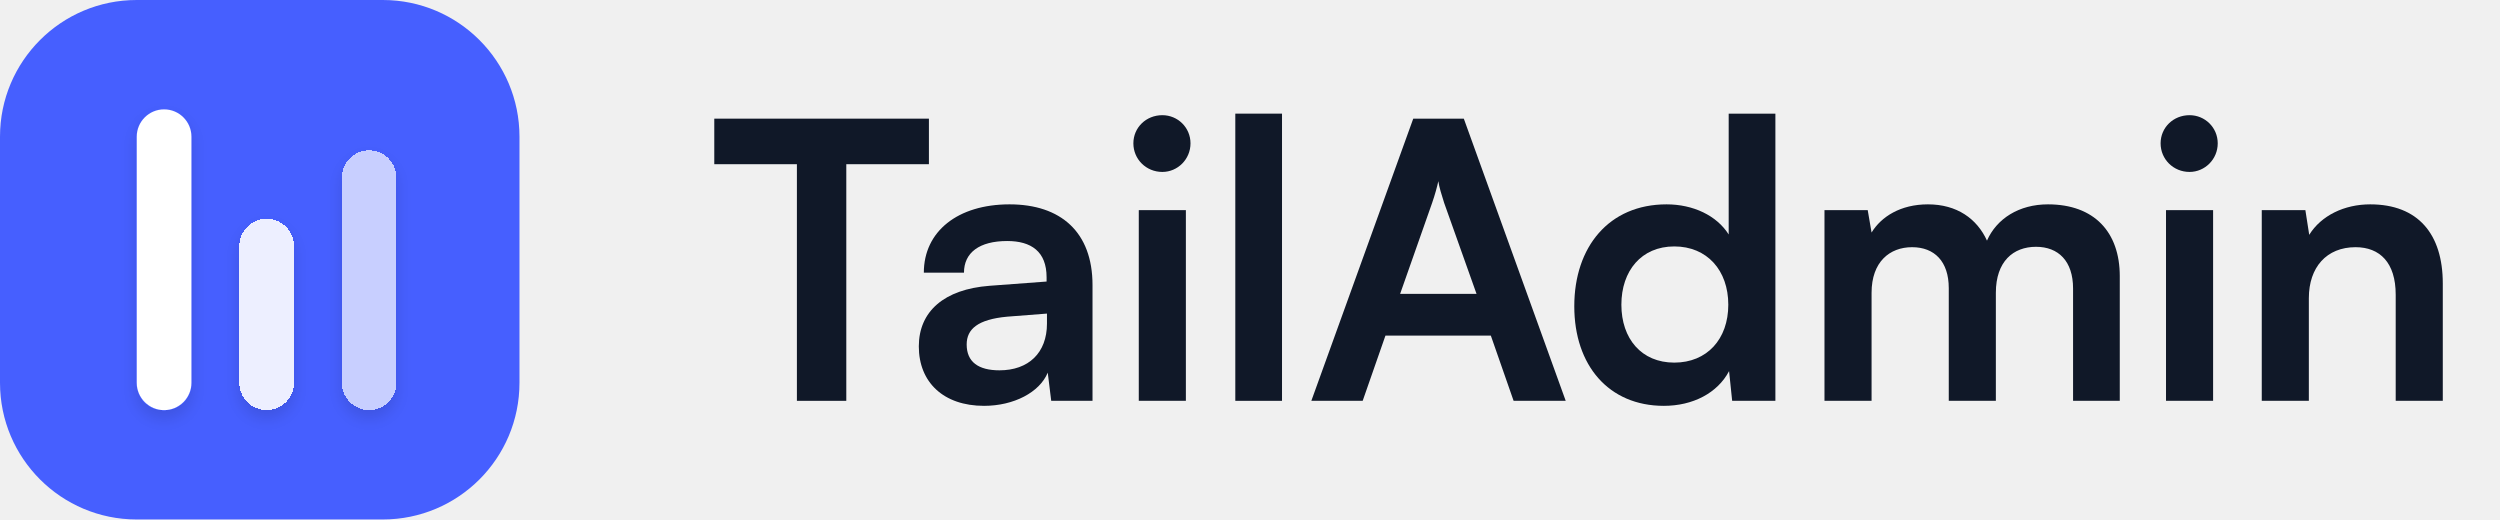
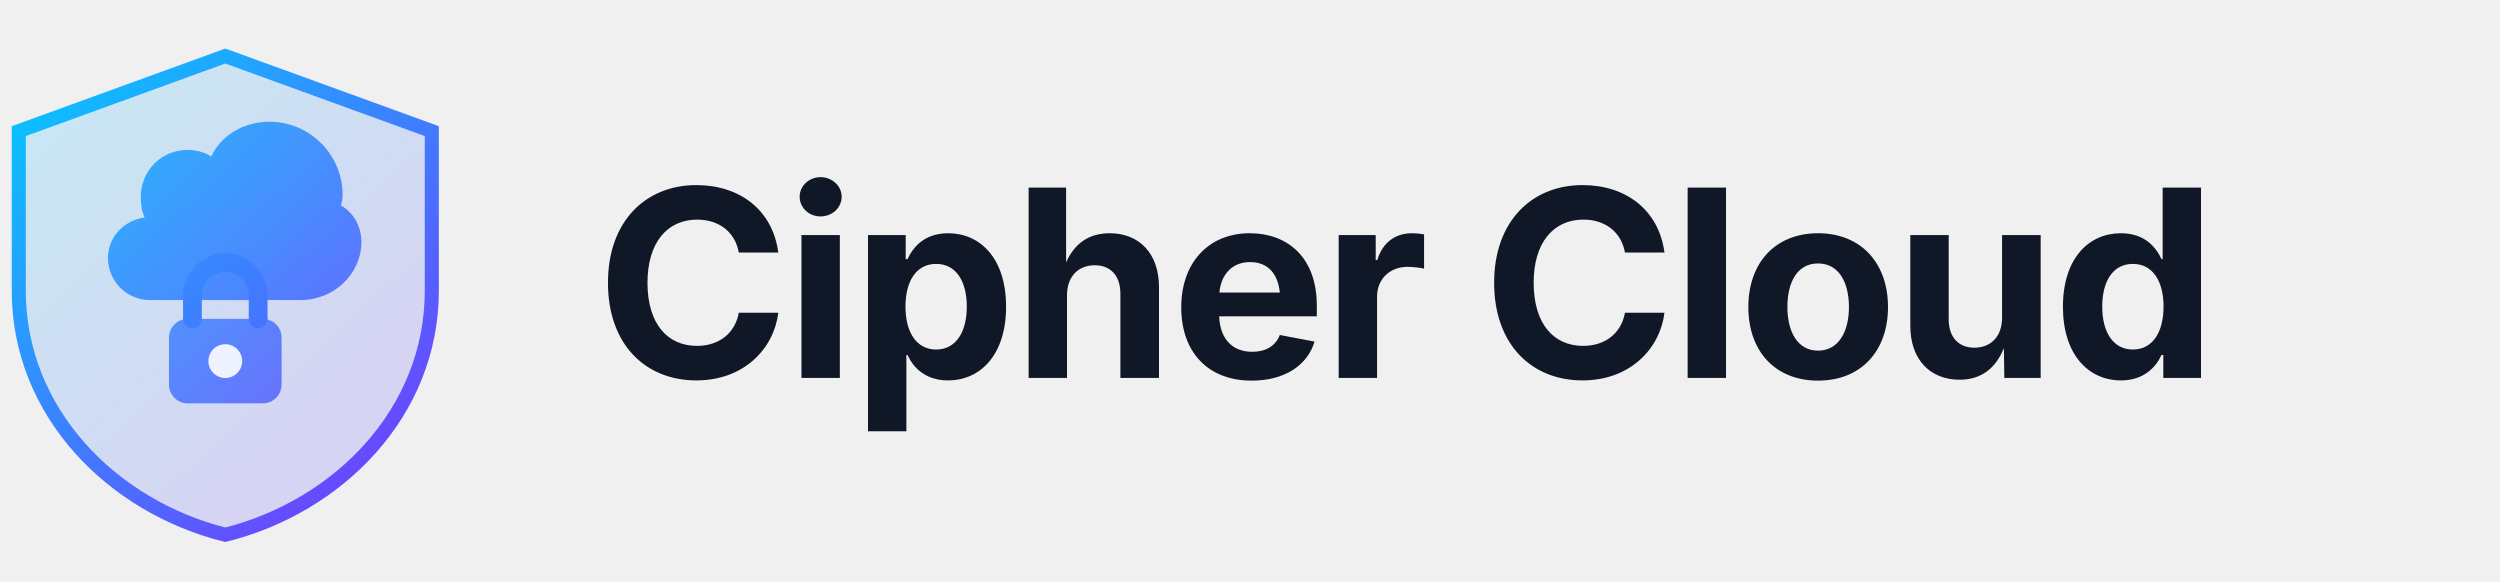
- <svg xmlns="http://www.w3.org/2000/svg" width="154" height="32" viewBox="0 0 154 32" fill="none">
-   <path d="M0 8.421C0 3.77 3.77 0 8.421 0H23.579C28.23 0 32 3.77 32 8.421V23.579C32 28.23 28.23 32 23.579 32H8.421C3.77 32 0 28.23 0 23.579V8.421Z" fill="#465FFF" />
-   <g filter="url(#filter0_d_1624_24907)">
-     <path d="M8.424 8.422C8.424 7.491 9.178 6.737 10.108 6.737V6.737C11.038 6.737 11.792 7.491 11.792 8.422V23.579C11.792 24.51 11.038 25.264 10.108 25.264V25.264C9.178 25.264 8.424 24.51 8.424 23.579V8.422Z" fill="white" />
-   </g>
-   <g filter="url(#filter1_d_1624_24907)">
-     <path d="M14.742 15.157C14.742 14.227 15.496 13.473 16.426 13.473V13.473C17.357 13.473 18.111 14.227 18.111 15.157V23.578C18.111 24.508 17.357 25.262 16.426 25.262V25.262C15.496 25.262 14.742 24.508 14.742 23.578V15.157Z" fill="white" fill-opacity="0.9" shape-rendering="crispEdges" />
-   </g>
-   <g filter="url(#filter2_d_1624_24907)">
-     <path d="M21.055 10.946C21.055 10.016 21.809 9.262 22.739 9.262V9.262C23.669 9.262 24.423 10.016 24.423 10.946V23.578C24.423 24.508 23.669 25.262 22.739 25.262V25.262C21.809 25.262 21.055 24.508 21.055 23.578V10.946Z" fill="white" fill-opacity="0.7" shape-rendering="crispEdges" />
-   </g>
-   <path d="M44 10.115H49.089V24.691H52.132V10.115H57.221V7.309H44V10.115Z" fill="#101828" />
-   <path d="M60.617 25C62.448 25 64.042 24.168 64.541 22.955L64.755 24.691H67.299V17.558C67.299 14.3 65.349 12.588 62.187 12.588C59.001 12.588 56.908 14.252 56.908 16.797H59.381C59.381 15.56 60.332 14.847 62.044 14.847C63.519 14.847 64.47 15.489 64.47 17.082V17.343L60.95 17.605C58.168 17.819 56.599 19.174 56.599 21.338C56.599 23.549 58.121 25 60.617 25ZM61.569 22.812C60.261 22.812 59.547 22.289 59.547 21.219C59.547 20.268 60.237 19.674 62.044 19.507L64.493 19.317V19.935C64.493 21.742 63.352 22.812 61.569 22.812Z" fill="#101828" />
-   <path d="M71.6 10.591C72.551 10.591 73.335 9.806 73.335 8.831C73.335 7.856 72.551 7.095 71.6 7.095C70.601 7.095 69.816 7.856 69.816 8.831C69.816 9.806 70.601 10.591 71.6 10.591ZM70.149 24.691H73.05V12.944H70.149V24.691Z" fill="#101828" />
-   <path d="M78.972 24.691V7H76.095V24.691H78.972Z" fill="#101828" />
-   <path d="M83.941 24.691L85.344 20.672H91.835L93.238 24.691H96.448L90.171 7.309H87.056L80.778 24.691H83.941ZM88.221 12.493C88.387 12.017 88.53 11.494 88.601 11.161C88.649 11.518 88.815 12.041 88.958 12.493L90.955 18.104H86.247L88.221 12.493Z" fill="#101828" />
-   <path d="M102.493 25C104.276 25 105.798 24.215 106.511 22.86L106.701 24.691H109.364V7H106.487V14.443C105.75 13.277 104.3 12.588 102.659 12.588C99.116 12.588 96.976 15.203 96.976 18.865C96.976 22.503 99.092 25 102.493 25ZM103.135 22.337C101.113 22.337 99.877 20.863 99.877 18.77C99.877 16.678 101.113 15.18 103.135 15.18C105.156 15.18 106.463 16.654 106.463 18.77C106.463 20.886 105.156 22.337 103.135 22.337Z" fill="#101828" />
-   <path d="M115.289 24.691V18.033C115.289 16.131 116.406 15.227 117.785 15.227C119.164 15.227 120.044 16.107 120.044 17.748V24.691H122.945V18.033C122.945 16.107 124.015 15.203 125.418 15.203C126.797 15.203 127.701 16.083 127.701 17.771V24.691H130.578V17.011C130.578 14.3 129.008 12.588 126.155 12.588C124.372 12.588 122.993 13.468 122.398 14.823C121.78 13.468 120.543 12.588 118.76 12.588C117.072 12.588 115.883 13.349 115.289 14.324L115.051 12.944H112.388V24.691H115.289Z" fill="#101828" />
-   <path d="M134.876 10.591C135.827 10.591 136.612 9.806 136.612 8.831C136.612 7.856 135.827 7.095 134.876 7.095C133.877 7.095 133.093 7.856 133.093 8.831C133.093 9.806 133.877 10.591 134.876 10.591ZM133.426 24.691H136.327V12.944H133.426V24.691Z" fill="#101828" />
-   <path d="M142.225 24.691V18.366C142.225 16.464 143.318 15.227 145.102 15.227C146.6 15.227 147.575 16.178 147.575 18.152V24.691H150.476V17.462C150.476 14.419 148.954 12.588 146.005 12.588C144.412 12.588 142.985 13.277 142.248 14.466L142.011 12.944H139.324V24.691H142.225Z" fill="#101828" />
-   <defs>
-     <filter id="filter0_d_1624_24907" x="7.424" y="6.237" width="5.368" height="20.526" filterUnits="userSpaceOnUse" color-interpolation-filters="sRGB">
-       <feFlood flood-opacity="0" result="BackgroundImageFix" />
-       <feColorMatrix in="SourceAlpha" type="matrix" values="0 0 0 0 0 0 0 0 0 0 0 0 0 0 0 0 0 0 127 0" result="hardAlpha" />
-       <feOffset dy="0.5" />
-       <feGaussianBlur stdDeviation="0.5" />
-       <feComposite in2="hardAlpha" operator="out" />
-       <feColorMatrix type="matrix" values="0 0 0 0 0 0 0 0 0 0 0 0 0 0 0 0 0 0 0.12 0" />
-       <feBlend mode="normal" in2="BackgroundImageFix" result="effect1_dropShadow_1624_24907" />
-       <feBlend mode="normal" in="SourceGraphic" in2="effect1_dropShadow_1624_24907" result="shape" />
-     </filter>
-     <filter id="filter1_d_1624_24907" x="13.742" y="12.973" width="5.368" height="13.79" filterUnits="userSpaceOnUse" color-interpolation-filters="sRGB">
-       <feFlood flood-opacity="0" result="BackgroundImageFix" />
-       <feColorMatrix in="SourceAlpha" type="matrix" values="0 0 0 0 0 0 0 0 0 0 0 0 0 0 0 0 0 0 127 0" result="hardAlpha" />
-       <feOffset dy="0.5" />
-       <feGaussianBlur stdDeviation="0.5" />
-       <feComposite in2="hardAlpha" operator="out" />
-       <feColorMatrix type="matrix" values="0 0 0 0 0 0 0 0 0 0 0 0 0 0 0 0 0 0 0.12 0" />
-       <feBlend mode="normal" in2="BackgroundImageFix" result="effect1_dropShadow_1624_24907" />
-       <feBlend mode="normal" in="SourceGraphic" in2="effect1_dropShadow_1624_24907" result="shape" />
-     </filter>
-     <filter id="filter2_d_1624_24907" x="20.055" y="8.762" width="5.368" height="18" filterUnits="userSpaceOnUse" color-interpolation-filters="sRGB">
-       <feFlood flood-opacity="0" result="BackgroundImageFix" />
-       <feColorMatrix in="SourceAlpha" type="matrix" values="0 0 0 0 0 0 0 0 0 0 0 0 0 0 0 0 0 0 127 0" result="hardAlpha" />
-       <feOffset dy="0.5" />
-       <feGaussianBlur stdDeviation="0.5" />
-       <feComposite in2="hardAlpha" operator="out" />
-       <feColorMatrix type="matrix" values="0 0 0 0 0 0 0 0 0 0 0 0 0 0 0 0 0 0 0.12 0" />
-       <feBlend mode="normal" in2="BackgroundImageFix" result="effect1_dropShadow_1624_24907" />
-       <feBlend mode="normal" in="SourceGraphic" in2="effect1_dropShadow_1624_24907" result="shape" />
-     </filter>
-   </defs>
+ <svg xmlns="http://www.w3.org/2000/svg" width="172" height="40" viewBox="0 0 172 40" fill="none">
+   <svg x="0" y="2" width="31" height="36" viewBox="0 0 48 52" fill="none">
+     <defs>
+       <linearGradient id="cc-g-l" x1="0" y1="0" x2="48" y2="52" gradientUnits="userSpaceOnUse">
+         <stop offset="0%" stop-color="#00CFFF" />
+         <stop offset="100%" stop-color="#7B2FFF" />
+       </linearGradient>
+     </defs>
+     <path d="M24 1 L46 9 L46 26 C46 39 36 49 24 52 C12 49 2 39 2 26 L2 9 Z" fill="url(#cc-g-l)" opacity="0.18" />
+     <path d="M24 1 L46 9 L46 26 C46 39 36 49 24 52 C12 49 2 39 2 26 L2 9 Z" stroke="url(#cc-g-l)" stroke-width="1.5" fill="none" />
+     <path d="M32 27 H16 C13.5 27 11.5 25 11.5 22.5 C11.5 20.3 13.2 18.5 15.4 18.2 C15.1 17.5 15 16.8 15 16 C15 13.2 17.2 11 20 11 C20.9 11 21.8 11.25 22.5 11.7 C23.6 9.4 26 8 28.7 8 C33 8 36.5 11.5 36.5 15.8 C36.5 16.2 36.4 16.6 36.3 16.9 C37.7 17.7 38.5 19.2 38.5 20.8 C38.5 24.2 35.6 27 32 27 Z" fill="url(#cc-g-l)" opacity="0.9" />
+     <rect x="18" y="29" width="12" height="9" rx="2" fill="url(#cc-g-l)" opacity="0.85" />
+     <path d="M20.5 29 V26.5 C20.5 24.6 22.1 23 24 23 C25.9 23 27.5 24.6 27.5 26.5 V29" stroke="url(#cc-g-l)" stroke-width="2" fill="none" stroke-linecap="round" />
+     <circle cx="24" cy="33.5" r="1.8" fill="white" opacity="0.9" />
+   </svg>
+   <text x="41" y="26" font-family="Inter,-apple-system,BlinkMacSystemFont,Segoe UI,sans-serif" font-size="18" font-weight="700" fill="#101828" letter-spacing="-0.3">Cipher Cloud</text>
</svg>
